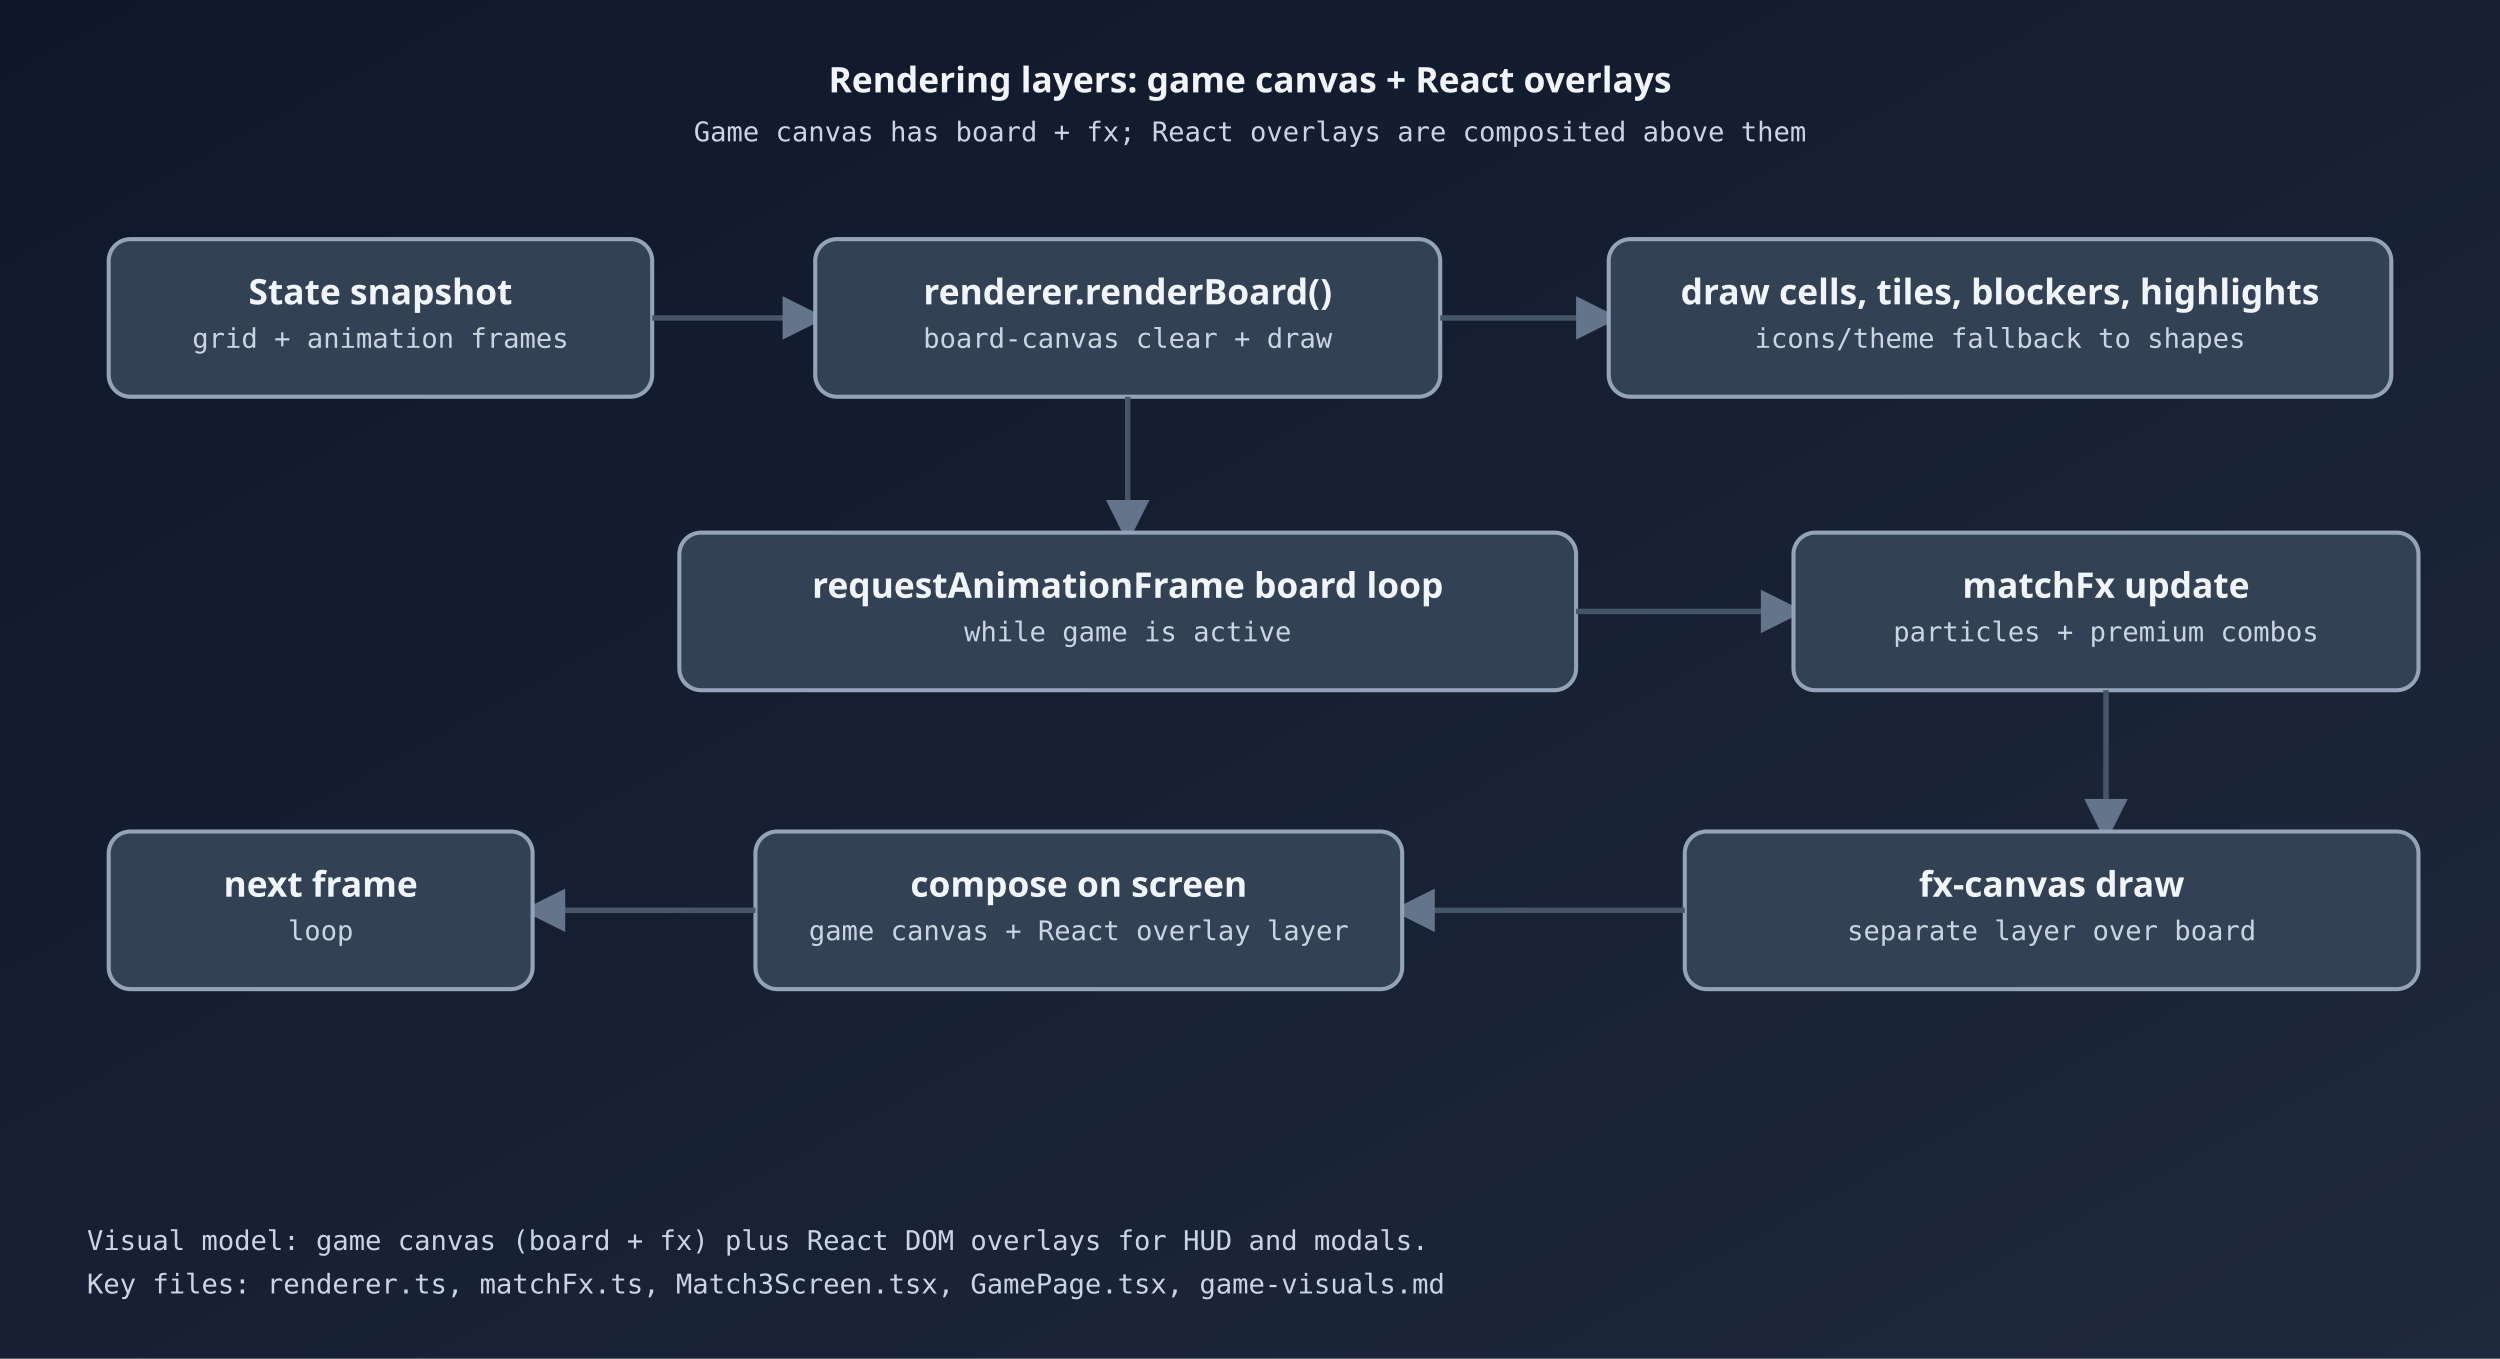
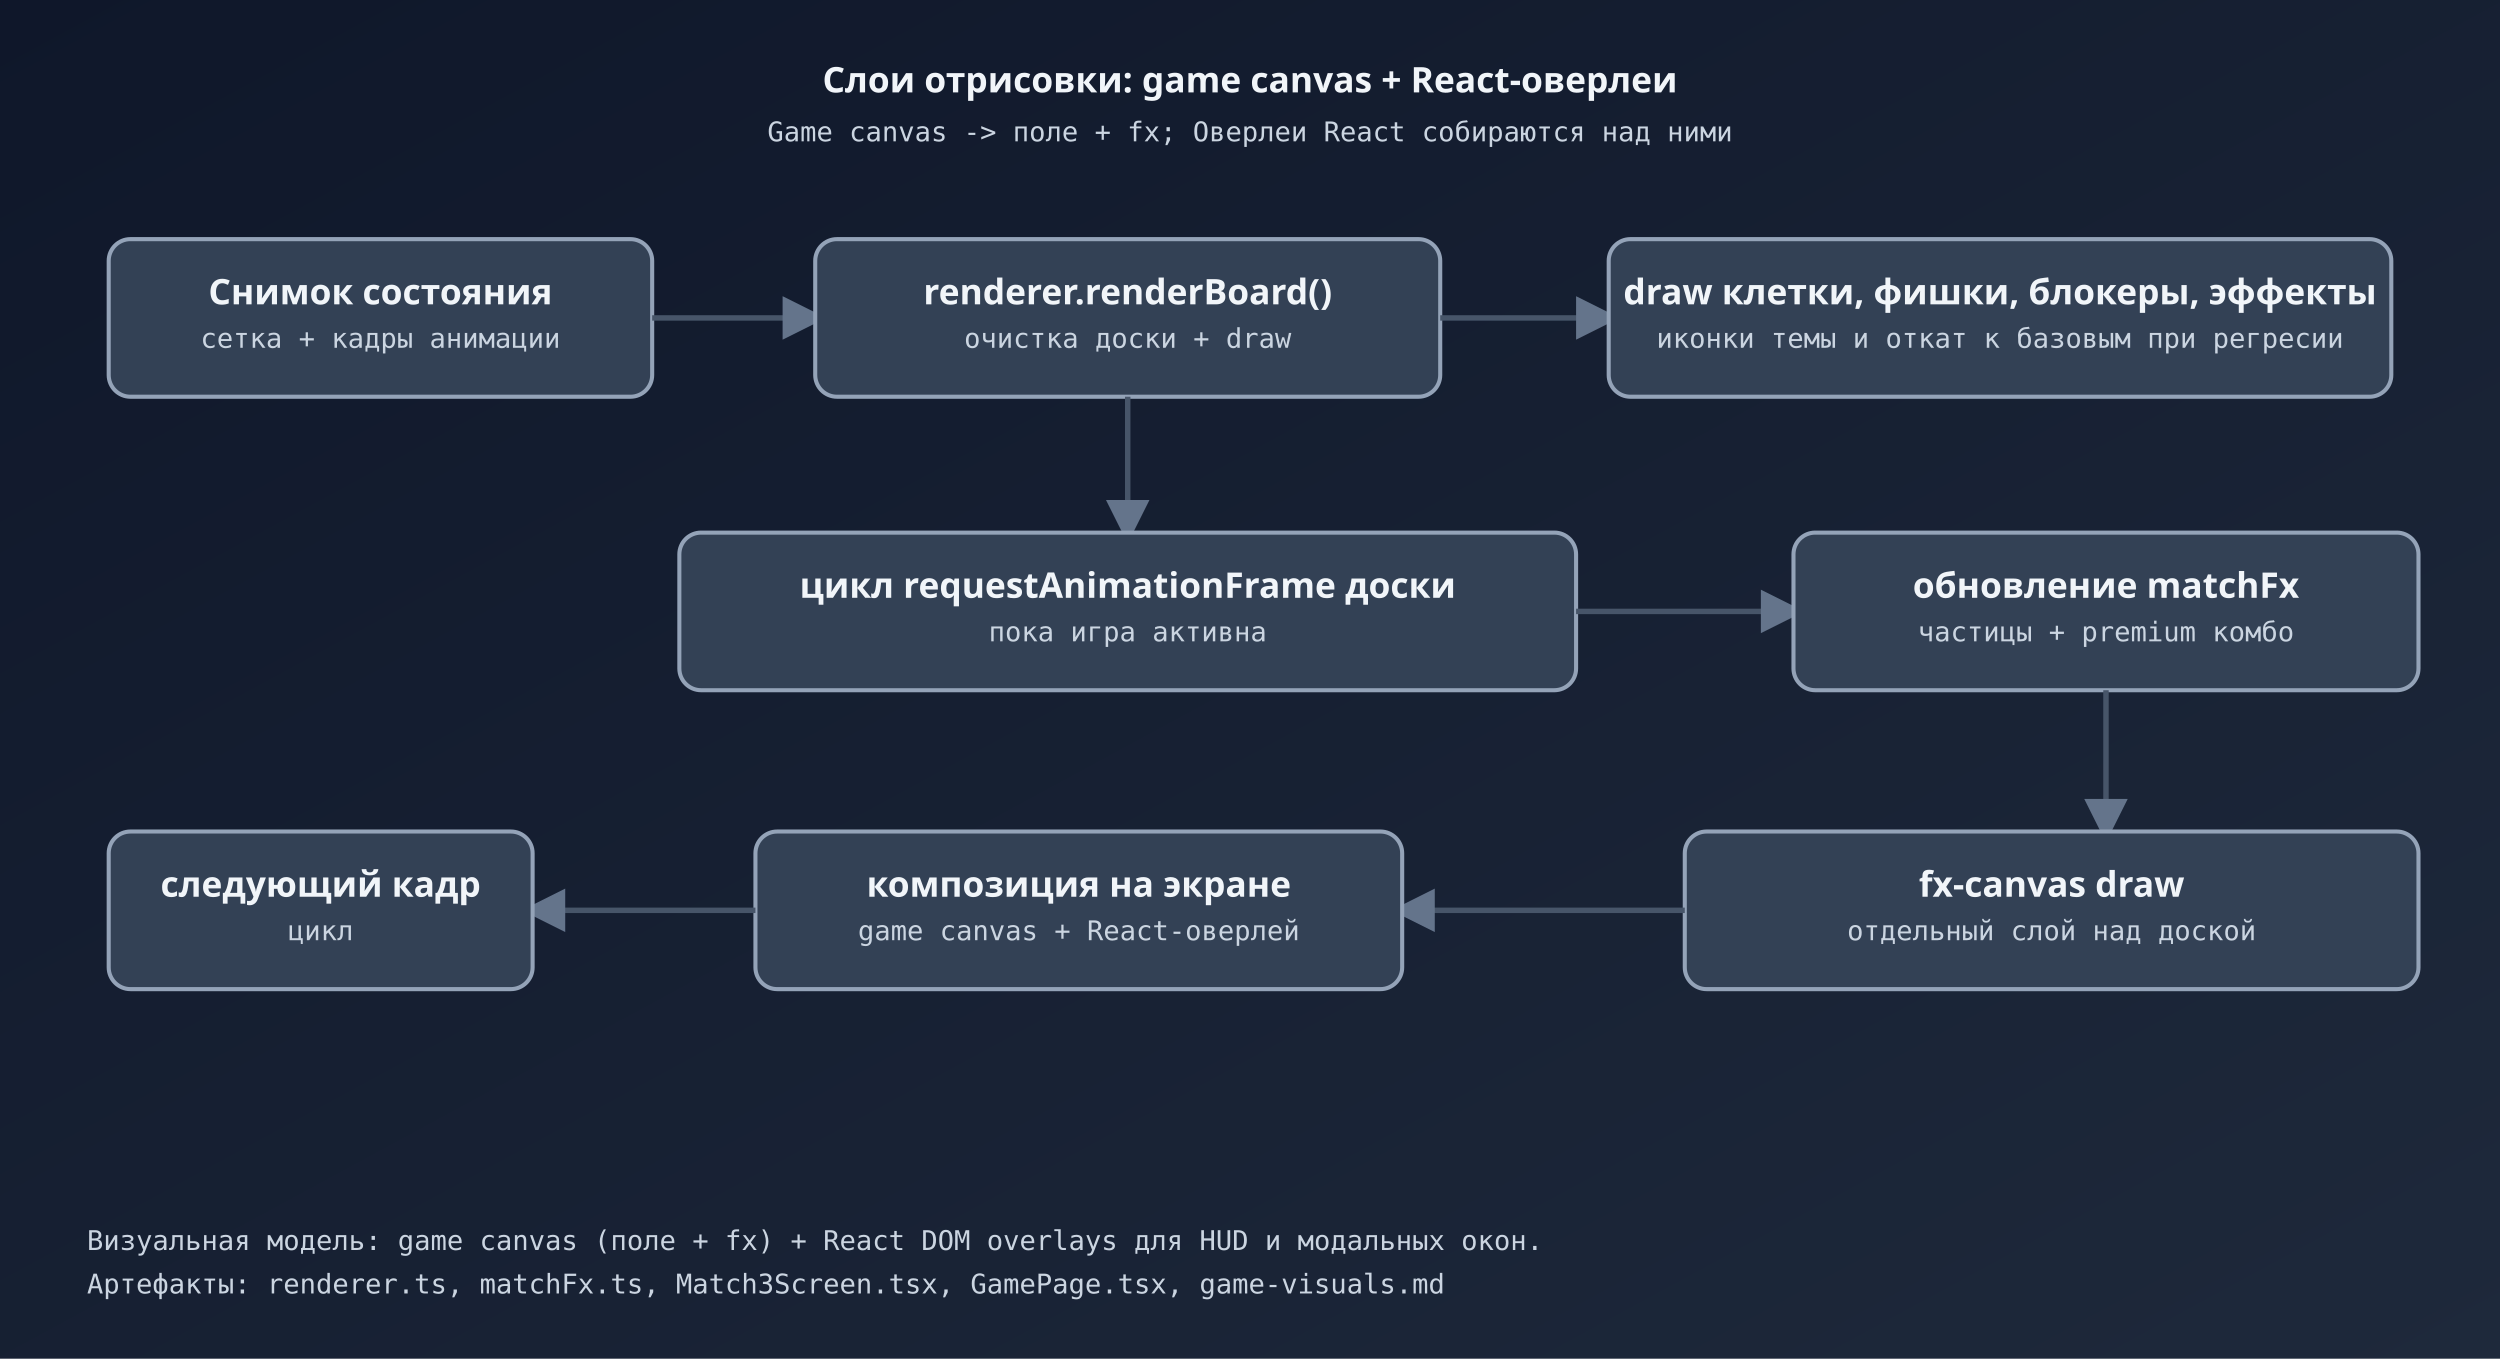
<svg xmlns="http://www.w3.org/2000/svg" viewBox="0 0 920 500" role="img" aria-labelledby="title desc">
  <defs>
    <linearGradient id="bg" x1="0%" y1="0%" x2="100%" y2="100%">
      <stop offset="0%" style="stop-color:#0f172a" />
      <stop offset="100%" style="stop-color:#1e293b" />
    </linearGradient>
    <filter id="glow" x="-50%" y="-50%" width="200%" height="200%">
      <feGaussianBlur stdDeviation="2.5" result="b" />
      <feMerge>
        <feMergeNode in="b" />
        <feMergeNode in="SourceGraphic" />
      </feMerge>
    </filter>
    <style>
      .box{fill:#334155;stroke:#94a3b8;stroke-width:1.5;rx:8;animation:glow 8s ease-in-out infinite}
      .lbl{fill:#f1f5f9;font:600 13px system-ui,sans-serif}
      .sub{fill:#cbd5e1;font:10px ui-monospace,monospace}
      .arr{stroke:#475569;stroke-width:2;fill:none;marker-end:url(#m);animation:line 8s ease-in-out infinite}
      @keyframes glow{0%,1.6%{stroke:#38bdf8;stroke-width:2.5;fill:#1e3a5f;filter:url(#glow)}3%,100%{stroke:#94a3b8;stroke-width:1.5;fill:#334155;filter:none}}
      @keyframes line{0%,1.6%{stroke:#38bdf8;stroke-width:2.5}3%,100%{stroke:#475569;stroke-width:2}}
      #b1,#l1{animation-delay:0s}#b2,#l2{animation-delay:1s}#b3,#l3{animation-delay:2s}#b4,#l4{animation-delay:3s}
      #b5,#l5{animation-delay:4s}#b6,#l6{animation-delay:5s}#b7,#l7{animation-delay:6s}#b8{animation-delay:7s}
    </style>
    <marker id="m" markerWidth="8" markerHeight="8" refX="6" refY="4" orient="auto">
      <polygon points="0 0,8 4,0 8" fill="#64748b" />
    </marker>
  </defs>
  <rect width="100%" height="100%" fill="url(#bg)" />
-   <text x="460" y="34" text-anchor="middle" class="lbl" font-size="16">Rendering layers: game canvas + React overlays</text>
-   <text x="460" y="52" text-anchor="middle" class="sub">Game canvas has board + fx; React overlays are composited above them</text>
+   <text x="460" y="34" text-anchor="middle" class="lbl" font-size="16">Слои отрисовки: game canvas + React-оверлеи</text>
+   <text x="460" y="52" text-anchor="middle" class="sub">Game canvas -&gt; поле + fx; Оверлеи React собираются над ними</text>
  <rect id="b1" x="40" y="88" width="200" height="58" class="box" />
  <g id="t1" transform="translate(140 0)">
-     <text y="112" text-anchor="middle" class="lbl">State snapshot</text>
-     <text y="128" text-anchor="middle" class="sub">grid + animation frames</text>
+     <text y="112" text-anchor="middle" class="lbl">Снимок состояния</text>
+     <text y="128" text-anchor="middle" class="sub">сетка + кадры анимации</text>
  </g>
  <path id="l1" class="arr" d="M 240 117 L 300 117" />
  <rect id="b2" x="300" y="88" width="230" height="58" class="box" />
  <g id="t2" transform="translate(415 0)">
    <text y="112" text-anchor="middle" class="lbl">renderer.renderBoard()</text>
-     <text y="128" text-anchor="middle" class="sub">board-canvas clear + draw</text>
+     <text y="128" text-anchor="middle" class="sub">очистка доски + draw</text>
  </g>
  <path id="l2" class="arr" d="M 530 117 L 592 117" />
  <rect id="b3" x="592" y="88" width="288" height="58" class="box" />
  <g id="t3" transform="translate(736 0)">
-     <text y="112" text-anchor="middle" class="lbl">draw cells, tiles, blockers, highlights</text>
-     <text y="128" text-anchor="middle" class="sub">icons/theme fallback to shapes</text>
+     <text y="112" text-anchor="middle" class="lbl">draw клетки, фишки, блокеры, эффекты</text>
+     <text y="128" text-anchor="middle" class="sub">иконки темы и откат к базовым при регресии</text>
  </g>
  <path id="l3" class="arr" d="M 415 146 L 415 196" />
  <rect id="b4" x="250" y="196" width="330" height="58" class="box" />
  <g id="t4" transform="translate(415 0)">
-     <text y="220" text-anchor="middle" class="lbl">requestAnimationFrame board loop</text>
-     <text y="236" text-anchor="middle" class="sub">while game is active</text>
+     <text y="220" text-anchor="middle" class="lbl">цикл requestAnimationFrame доски</text>
+     <text y="236" text-anchor="middle" class="sub">пока игра активна</text>
  </g>
  <path id="l4" class="arr" d="M 580 225 L 660 225" />
  <rect id="b5" x="660" y="196" width="230" height="58" class="box" />
  <g id="t5" transform="translate(775 0)">
-     <text y="220" text-anchor="middle" class="lbl">matchFx update</text>
-     <text y="236" text-anchor="middle" class="sub">particles + premium combos</text>
+     <text y="220" text-anchor="middle" class="lbl">обновление matchFx</text>
+     <text y="236" text-anchor="middle" class="sub">частицы + premium комбо</text>
  </g>
  <path id="l5" class="arr" d="M 775 254 L 775 306" />
  <rect id="b6" x="620" y="306" width="270" height="58" class="box" />
  <g id="t6" transform="translate(755 0)">
    <text y="330" text-anchor="middle" class="lbl">fx-canvas draw</text>
-     <text y="346" text-anchor="middle" class="sub">separate layer over board</text>
+     <text y="346" text-anchor="middle" class="sub">отдельный слой над доской</text>
  </g>
  <path id="l6" class="arr" d="M 620 335 L 516 335" />
  <rect id="b7" x="278" y="306" width="238" height="58" class="box" />
  <g id="t7" transform="translate(397 0)">
-     <text y="330" text-anchor="middle" class="lbl">compose on screen</text>
-     <text y="346" text-anchor="middle" class="sub">game canvas + React overlay layer</text>
+     <text y="330" text-anchor="middle" class="lbl">композиция на экране</text>
+     <text y="346" text-anchor="middle" class="sub">game canvas + React-оверлей</text>
  </g>
  <path id="l7" class="arr" d="M 278 335 L 196 335" />
  <rect id="b8" x="40" y="306" width="156" height="58" class="box" />
  <g id="t8" transform="translate(118 0)">
-     <text y="330" text-anchor="middle" class="lbl">next frame</text>
-     <text y="346" text-anchor="middle" class="sub">loop</text>
+     <text y="330" text-anchor="middle" class="lbl">следующий кадр</text>
+     <text y="346" text-anchor="middle" class="sub">цикл</text>
  </g>
-   <text x="32" y="460" class="sub">Visual model: game canvas (board + fx) plus React DOM overlays for HUD and modals.</text>
-   <text x="32" y="476" class="sub">Key files: renderer.ts, matchFx.ts, Match3Screen.tsx, GamePage.tsx, game-visuals.md</text>
+   <text x="32" y="460" class="sub">Визуальная модель: game canvas (поле + fx) + React DOM overlays для HUD и модальных окон.</text>
+   <text x="32" y="476" class="sub">Артефакты: renderer.ts, matchFx.ts, Match3Screen.tsx, GamePage.tsx, game-visuals.md</text>
</svg>
